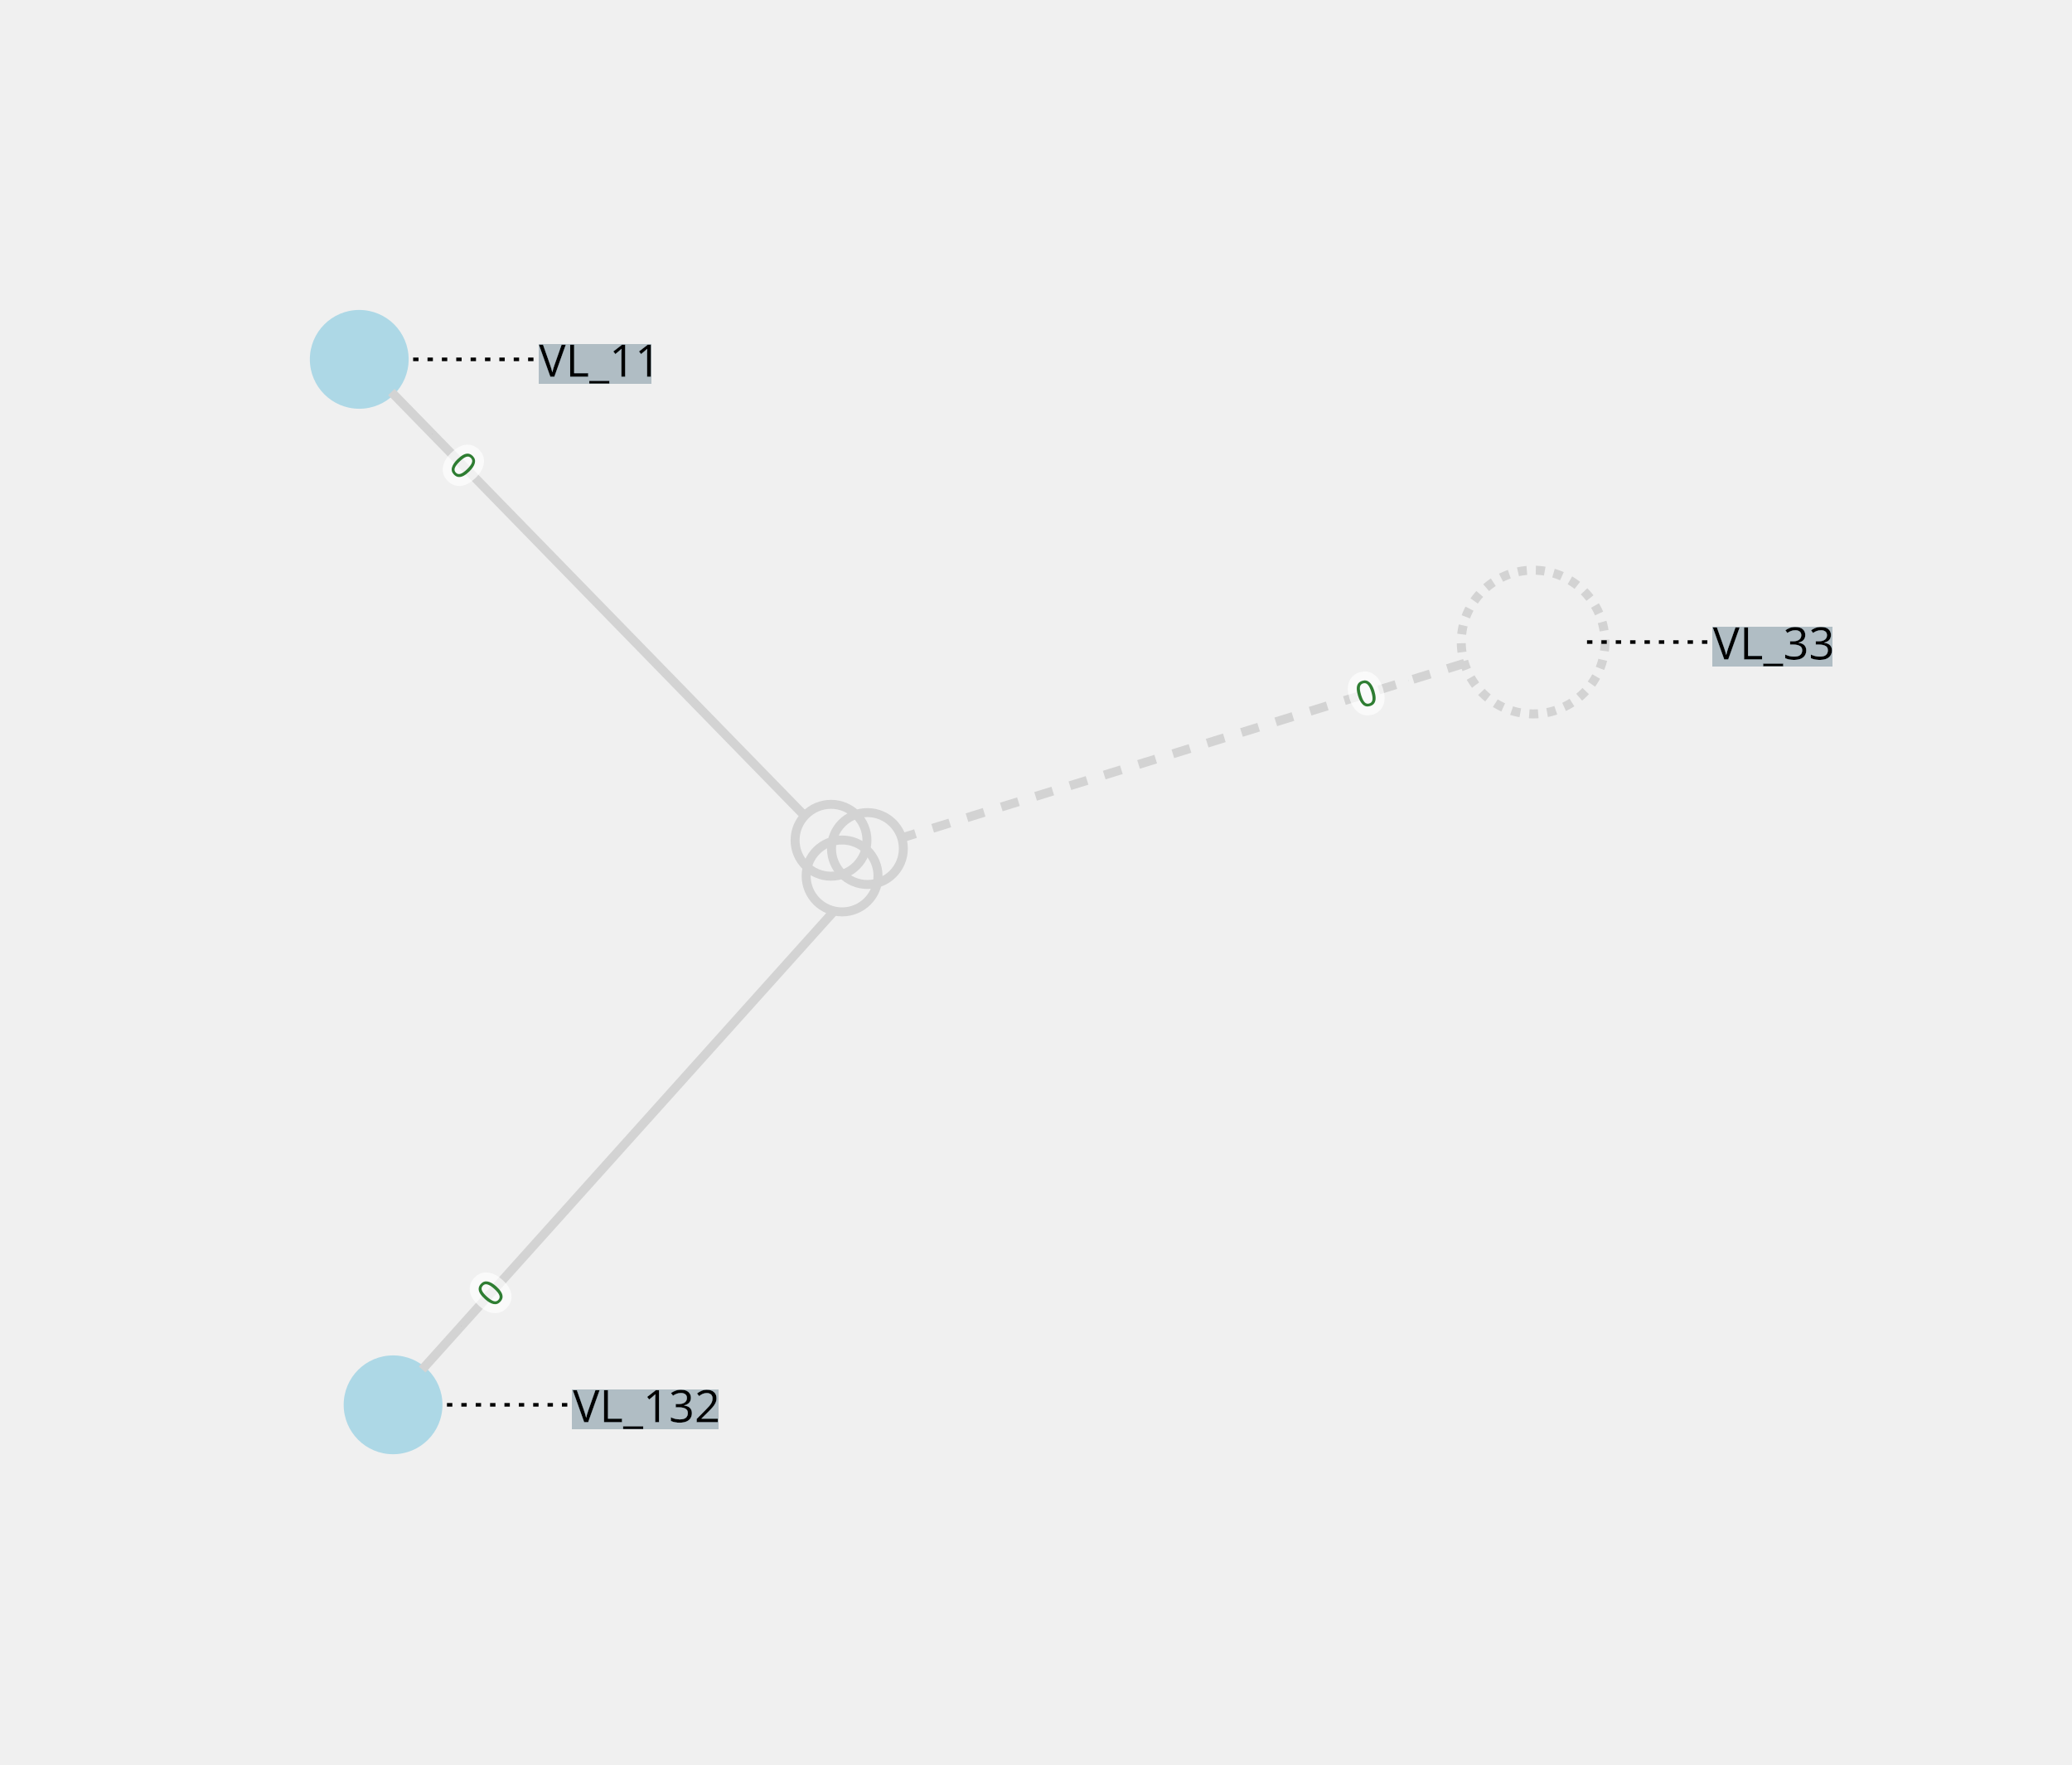
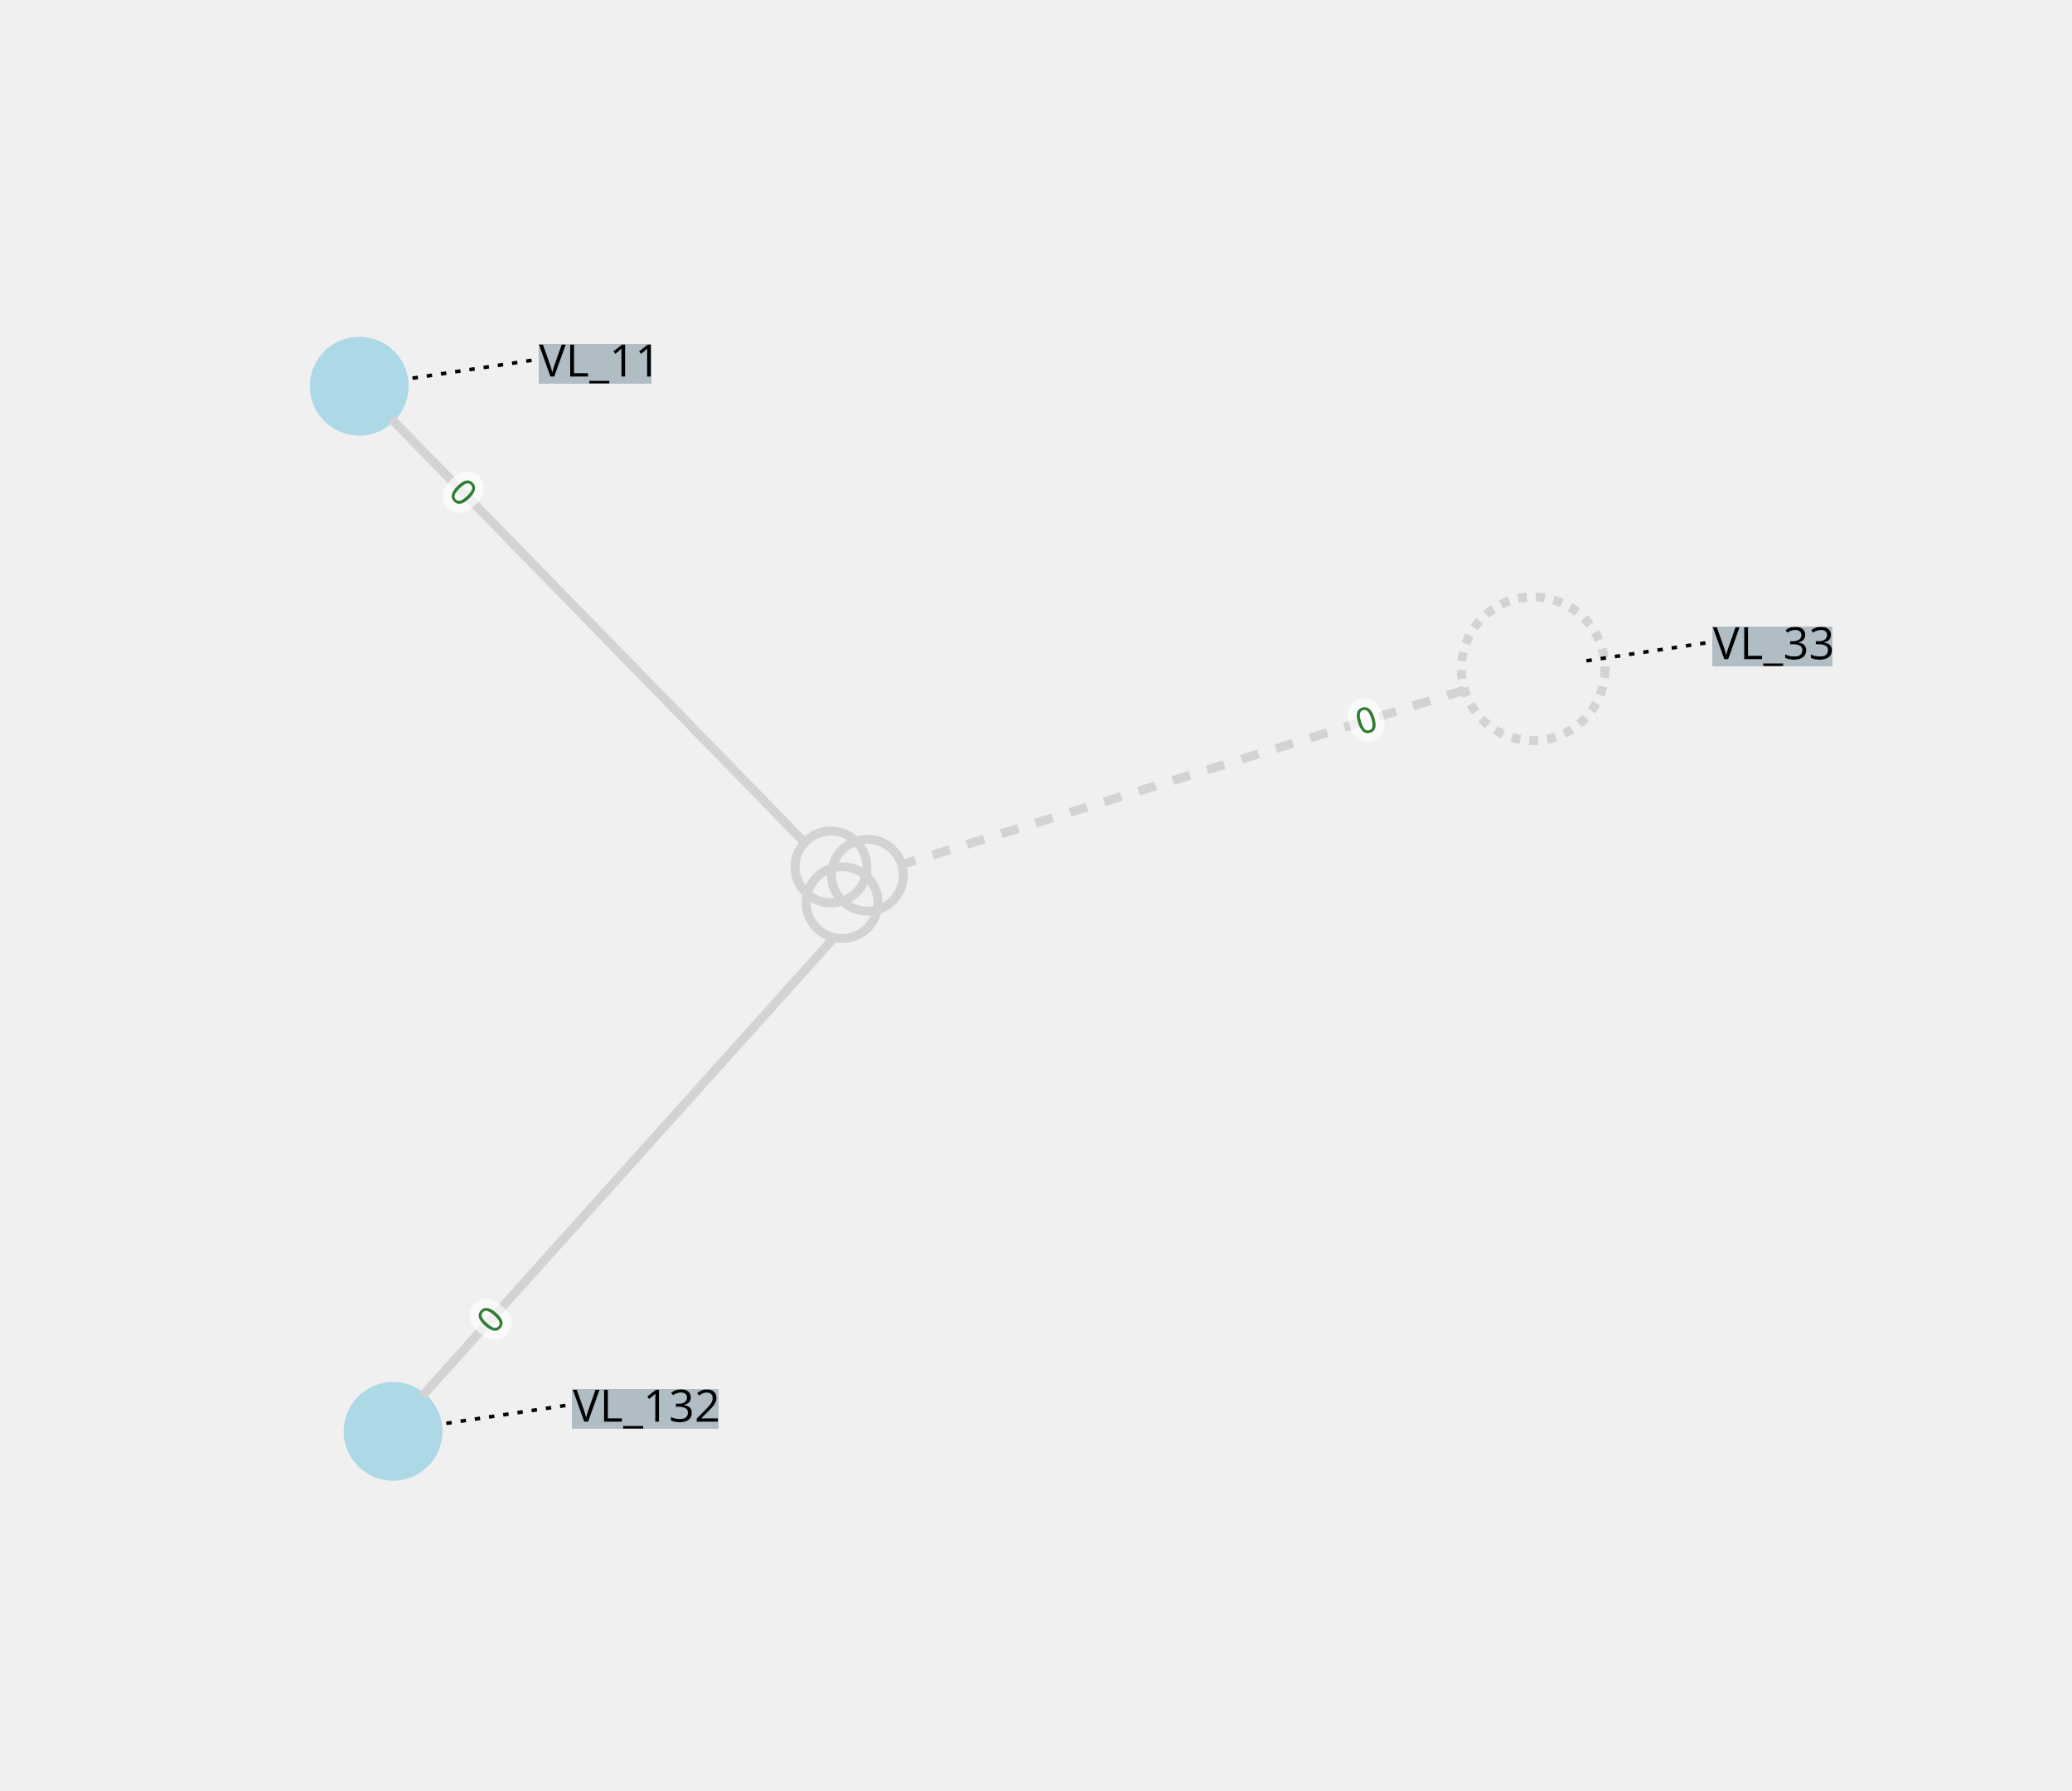
- <svg xmlns="http://www.w3.org/2000/svg" width="800.00" height="680.96" viewBox="-398.78 -422.73 1153.52 981.87">
+ <svg xmlns="http://www.w3.org/2000/svg" width="800.00" height="691.36" viewBox="-398.78 -437.73 1153.52 996.87">
  <style>
.nad-branch-edges polyline, .nad-branch-edges path {stroke: var(--nad-vl-color, lightgrey); stroke-width: 5; fill: none}
.nad-branch-edges circle {stroke: var(--nad-vl-color, lightgrey); stroke-width: 5; fill: none}
.nad-3wt-edges polyline {stroke: var(--nad-vl-color, lightgrey); stroke-width: 5; fill: none}
.nad-text-edges {stroke: black; stroke-width: 2; stroke-dasharray: 3,5}
.nad-branch-edges .nad-disconnected polyline, .nad-3wt-edges .nad-disconnected polyline {stroke-dasharray: 10,10}
.nad-vl-nodes circle, .nad-vl-nodes path {fill: var(--nad-vl-color, lightblue)}
.nad-vl-nodes circle.nad-unknown-busnode {stroke: lightgrey; stroke-width: 5; stroke-dasharray: 5,5; fill: none}
.nad-hvdc-edge polyline.nad-hvdc {stroke: grey; stroke-width: 20}
.nad-3wt-nodes circle {stroke: var(--nad-vl-color, lightgrey); stroke-width: 5; fill: none}
.nad-state-out .nad-arrow-in {visibility: hidden}
.nad-state-in .nad-arrow-out {visibility: hidden}
.nad-active path {stroke: none; fill: #546e7a}
.nad-active {visibility: visible}
.nad-reactive {visibility: hidden}
.nad-reactive path {stroke: none; fill: #0277bd}
.nad-text-background {flood-color: #90a4aeaa}
.nad-text-nodes {font: 25px "Verdana"; fill: black; dominant-baseline: central}
.nad-edge-infos text {font: 20px "Verdana"; dominant-baseline:middle; stroke: #FFFFFFAA; stroke-width: 10; stroke-linejoin:round; paint-order: stroke}
.nad-edge-infos .nad-state-in text {fill: #b71c1c}
.nad-edge-infos .nad-state-out text {fill: #2e7d32}
.nad-vl0to30 {--nad-vl-color: #AFB42B}
.nad-vl30to50 {--nad-vl-color: #EF9A9A}
.nad-vl50to70 {--nad-vl-color: #9C27B0}
.nad-vl70to120 {--nad-vl-color: #E65100}
.nad-vl120to180 {--nad-vl-color: #00ACC1}
.nad-vl180to300 {--nad-vl-color: #2E7D32}
.nad-vl300to500 {--nad-vl-color: #D32F2F}
.nad-branch-edges .nad-overload polyline, .nad-branch-edges .nad-overload path {animation: line-blink 3s infinite}
.nad-vl-nodes .nad-overvoltage {animation: node-over-blink 3s infinite}
.nad-vl-nodes .nad-undervoltage {animation: node-under-blink 3s infinite}

@keyframes line-blink {
  0%, 80%, 100% {stroke: var(--nad-vl-color, black); stroke-width: 5}
  40% {stroke: #FFEB3B; stroke-width: 15}
}
@keyframes node-over-blink {
  0%, 80%, 100% {stroke: white; stroke-width: 0}
  40% {stroke: #ff5722; stroke-width: 15}
}
@keyframes node-under-blink {
  0%, 80%, 100% {stroke: white; stroke-width: 0}
  40% {stroke: #00BCD4; stroke-width: 15}
}
</style>
  <defs>
    <filter id="textBgFilter" x="0" y="0" width="1" height="1">
      <feFlood class="nad-text-background" />
      <feComposite in="SourceGraphic" operator="over" />
    </filter>
  </defs>
  <g class="nad-vl-nodes">
    <g transform="translate(-198.78,-222.73)" id="0" class="nad-vl0to30">
      <circle r="27.50" id="1" />
    </g>
    <g transform="translate(-179.95,359.14)" id="2" class="nad-vl120to180">
      <circle r="27.50" id="3" />
    </g>
    <g transform="translate(454.74,-65.39)" id="4" class="nad-vl30to50">
      <circle class="nad-unknown-busnode" r="40.00" />
    </g>
  </g>
  <g class="nad-branch-edges" />
  <g class="nad-3wt-edges">
    <g id="6" class="nad-vl0to30">
      <polyline points="-180.89,-204.55 49.18,31.35" />
      <g class="nad-edge-infos" transform="translate(-158.20,-181.29)">
        <g class="nad-active nad-state-out">
          <g transform="rotate(135.72)">
            <path class="nad-arrow-in" d="M-0.1 -0.1 H0.1 L0 0.1z" />
            <path class="nad-arrow-out" d="M-0.1 0.1 H0.1 L0 -0.1z" />
          </g>
          <text transform="rotate(45.72)" x="19.00">0</text>
        </g>
        <g class="nad-reactive nad-state-out">
          <g transform="rotate(135.72)">
            <path class="nad-arrow-in" d="M-0.1 -0.1 H0.1 L0 0.1z" />
            <path class="nad-arrow-out" d="M-0.1 0.1 H0.1 L0 -0.1z" />
          </g>
          <text transform="rotate(45.72)" x="19.00">0</text>
        </g>
      </g>
    </g>
    <g id="7" class="nad-vl120to180">
      <polyline points="-163.72,339.48 65.60,84.29" />
      <g class="nad-edge-infos" transform="translate(-142.00,315.30)">
        <g class="nad-active nad-state-out">
          <g transform="rotate(41.94)">
            <path class="nad-arrow-in" d="M-0.1 -0.1 H0.1 L0 0.1z" />
            <path class="nad-arrow-out" d="M-0.1 0.1 H0.1 L0 -0.1z" />
          </g>
          <text transform="rotate(-48.06)" x="19.00">0</text>
        </g>
        <g class="nad-reactive nad-state-out">
          <g transform="rotate(41.94)">
            <path class="nad-arrow-in" d="M-0.1 -0.1 H0.1 L0 0.1z" />
            <path class="nad-arrow-out" d="M-0.1 0.1 H0.1 L0 -0.1z" />
          </g>
          <text transform="rotate(-48.06)" x="19.00">0</text>
        </g>
      </g>
    </g>
    <g id="8" class="nad-disconnected nad-vl30to50">
      <polyline points="416.54,-53.55 103.24,43.60" />
      <g class="nad-edge-infos" transform="translate(385.49,-43.92)">
        <g class="nad-active nad-state-out">
          <g transform="rotate(-107.23)">
            <path class="nad-arrow-in" d="M-0.1 -0.1 H0.1 L0 0.1z" />
            <path class="nad-arrow-out" d="M-0.1 0.1 H0.1 L0 -0.1z" />
          </g>
          <text transform="rotate(-17.23)" x="-19.00" style="text-anchor:end">0</text>
        </g>
        <g class="nad-reactive nad-state-out">
          <g transform="rotate(-107.23)">
            <path class="nad-arrow-in" d="M-0.1 -0.1 H0.1 L0 0.1z" />
            <path class="nad-arrow-out" d="M-0.1 0.1 H0.1 L0 -0.1z" />
          </g>
          <text transform="rotate(-17.23)" x="-19.00" style="text-anchor:end">0</text>
        </g>
      </g>
    </g>
  </g>
  <g class="nad-3wt-nodes">
    <g>
      <circle class="nad-vl0to30" cx="63.86" cy="44.93" r="20.00" />
      <circle class="nad-vl120to180" cx="70.02" cy="64.79" r="20.00" />
      <circle class="nad-disconnected nad-vl30to50" cx="84.13" cy="49.53" r="20.00" />
    </g>
  </g>
  <g class="nad-text-edges">
-     <polyline id="0_edge" points="-168.78,-222.73 -98.78,-222.73" />
-     <polyline id="2_edge" points="-149.95,359.14 -79.95,359.14" />
-     <polyline id="4_edge" points="484.74,-65.39 554.74,-65.39" />
+     <polyline id="0_edge" points="-169.11,-227.18 -98.78,-237.73" />
+     <polyline id="2_edge" points="-150.28,354.69 -79.95,344.14" />
+     <polyline id="4_edge" points="484.41,-69.84 554.74,-80.39" />
  </g>
  <g class="nad-text-nodes">
-     <text filter="url(#textBgFilter)" y="-222.73" x="-98.78">VL_11</text>
-     <text filter="url(#textBgFilter)" y="359.14" x="-79.95">VL_132</text>
-     <text filter="url(#textBgFilter)" y="-65.39" x="554.74">VL_33</text>
+     <text filter="url(#textBgFilter)" y="-237.73" x="-98.78">VL_11</text>
+     <text filter="url(#textBgFilter)" y="344.14" x="-79.95">VL_132</text>
+     <text filter="url(#textBgFilter)" y="-80.39" x="554.74">VL_33</text>
  </g>
</svg>
